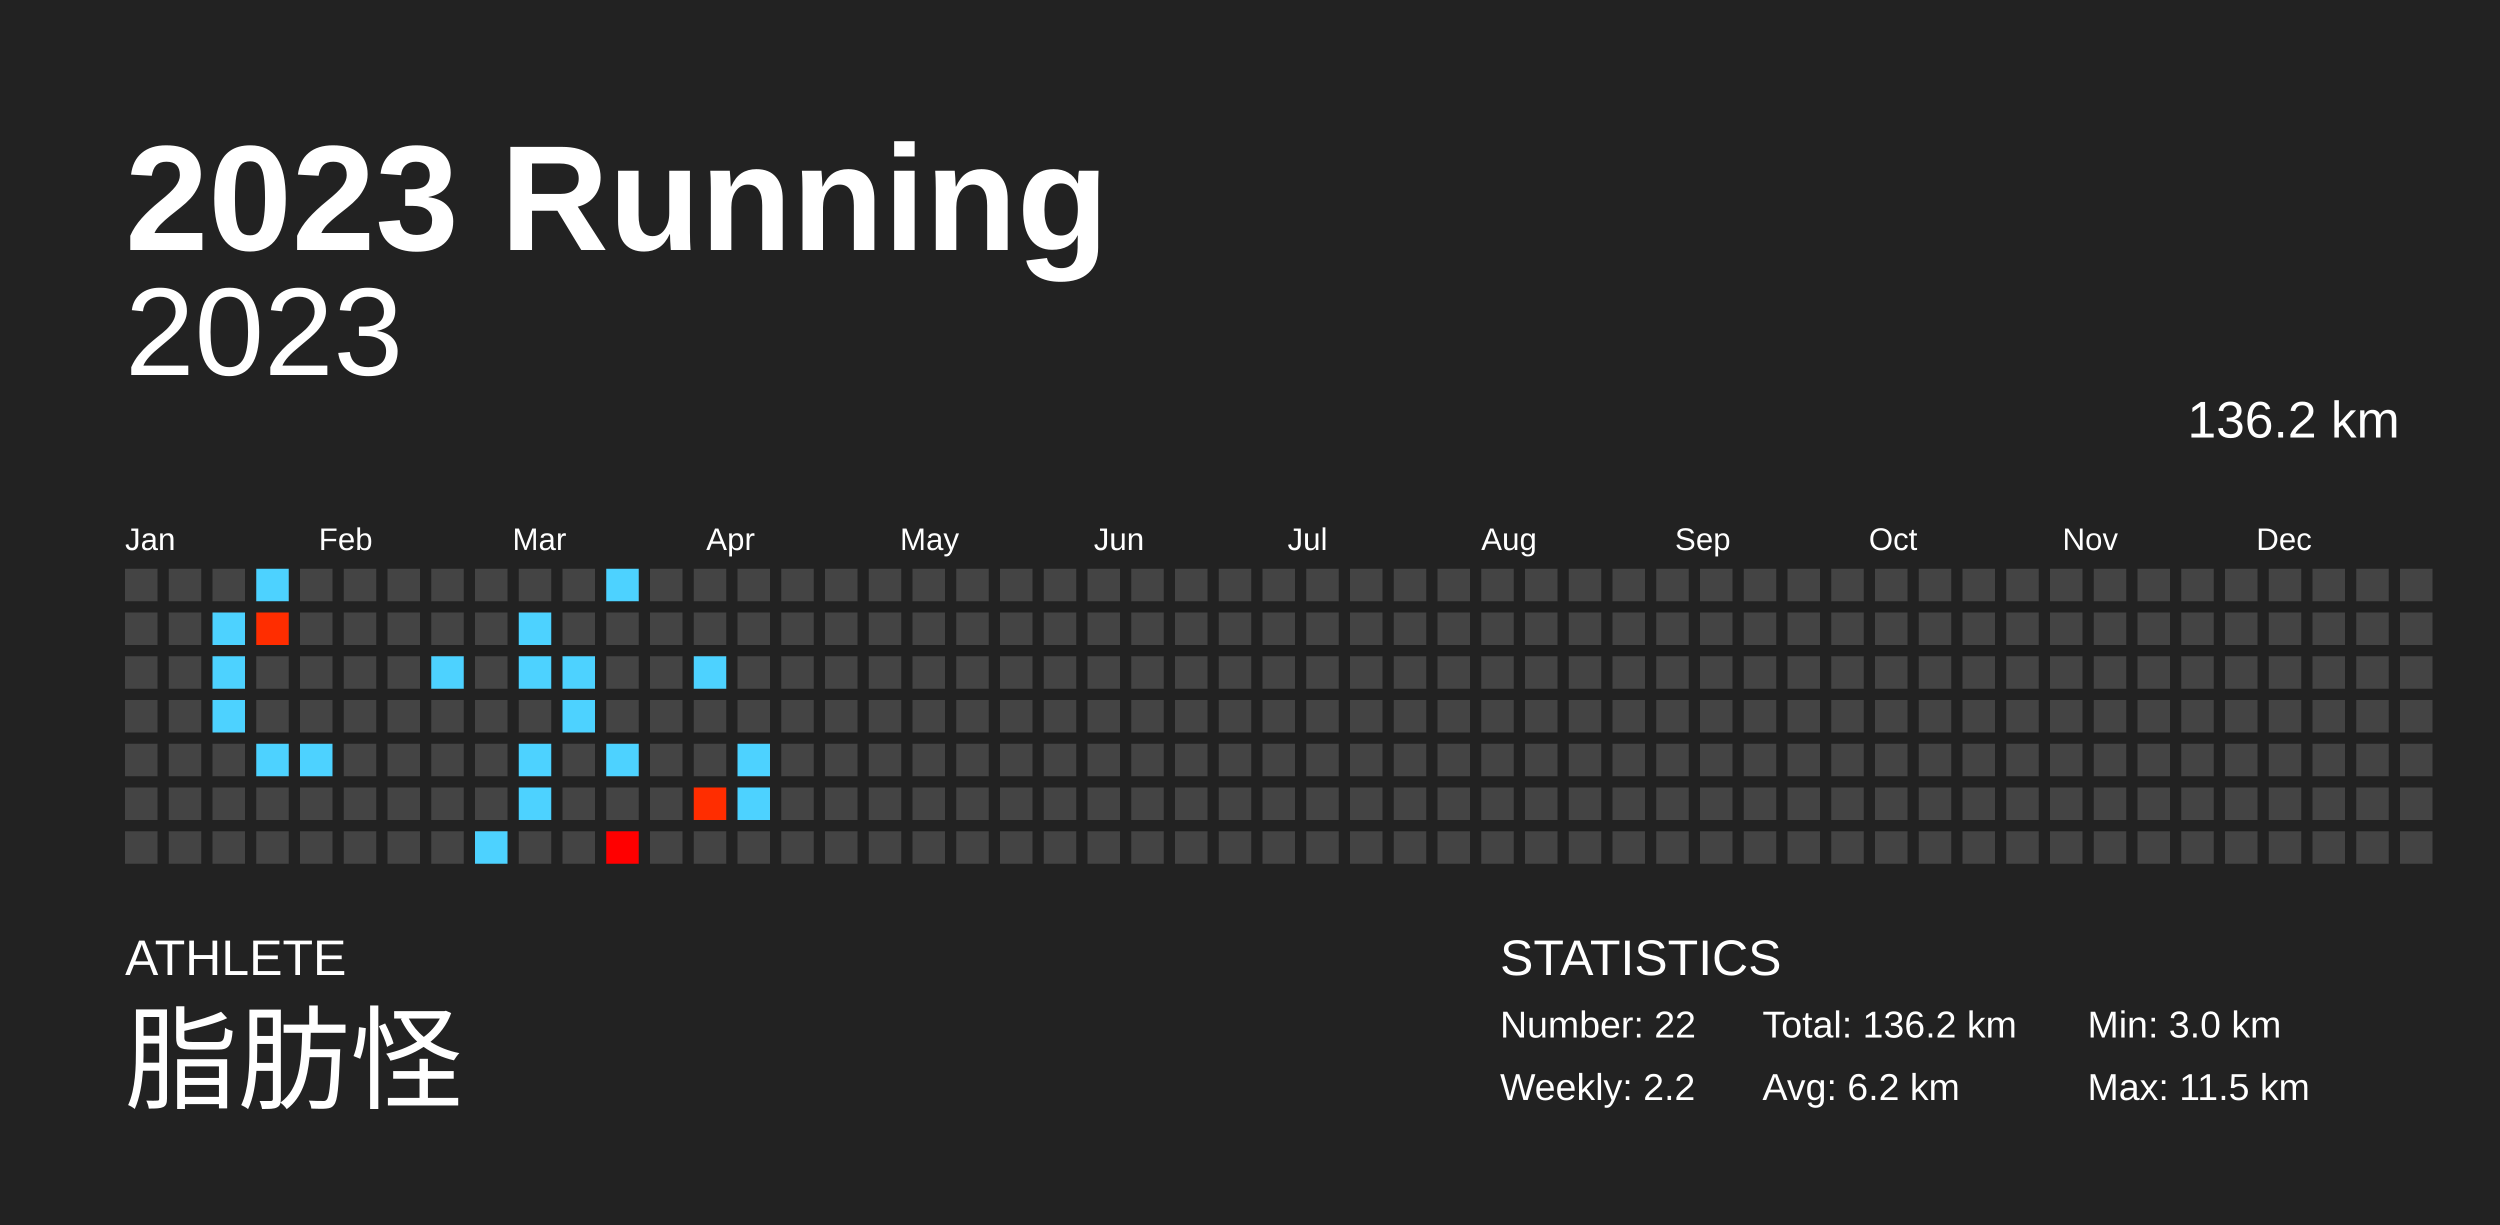
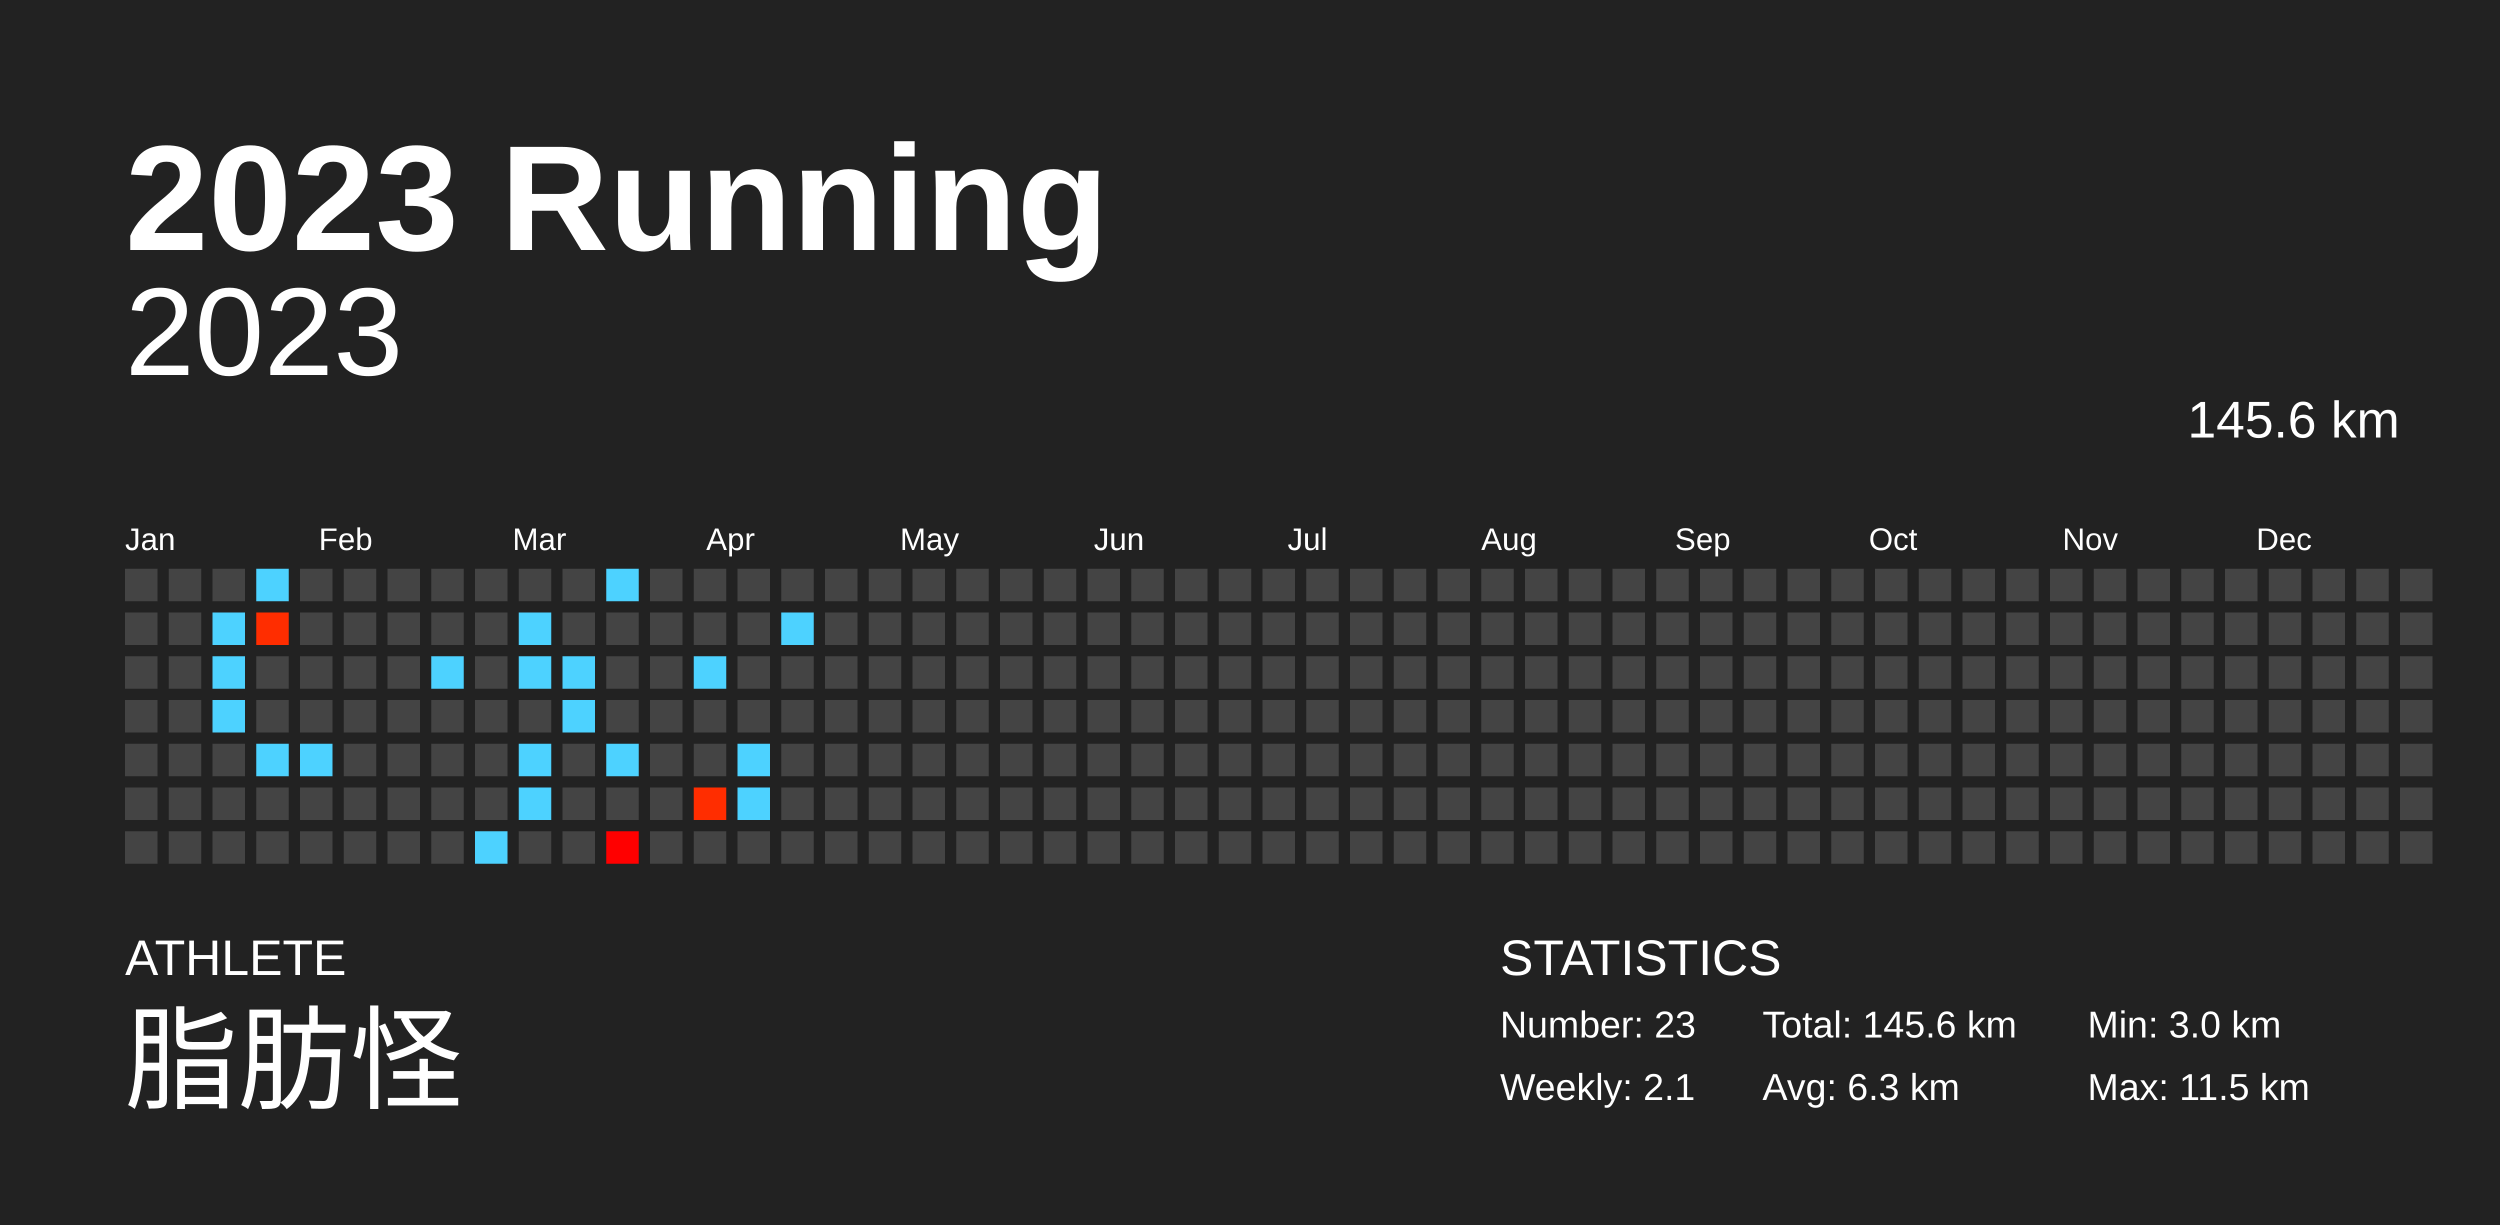
<svg xmlns="http://www.w3.org/2000/svg" baseProfile="full" height="98mm" version="1.1" viewBox="0,0,200,98" width="200mm">
  <defs />
  <rect fill="#222222" height="98" width="200" x="0" y="0" />
  <text fill="#FFFFFF" style="font-size:12px; font-family:Arial; font-weight:bold;" x="10" y="20">2023 Running</text>
  <text fill="#FFFFFF" style="font-size:4px; font-family:Arial" x="10" y="78">ATHLETE</text>
  <text fill="#FFFFFF" style="font-size:9px; font-family:Arial" x="10" y="88">脂肪怪</text>
  <text fill="#FFFFFF" style="font-size:4px; font-family:Arial" x="120" y="78">STATISTICS</text>
-   <text fill="#FFFFFF" style="font-size:3px; font-family:Arial" x="120" y="83">Number: 22</text>
-   <text fill="#FFFFFF" style="font-size:3px; font-family:Arial" x="120" y="88">Weekly: 2.2</text>
-   <text fill="#FFFFFF" style="font-size:3px; font-family:Arial" x="141" y="83">Total: 136.2 km</text>
-   <text fill="#FFFFFF" style="font-size:3px; font-family:Arial" x="141" y="88">Avg: 6.2 km</text>
+   <text fill="#FFFFFF" style="font-size:3px; font-family:Arial" x="120" y="83">Number: 23</text>
+   <text fill="#FFFFFF" style="font-size:3px; font-family:Arial" x="120" y="88">Weekly: 2.1</text>
+   <text fill="#FFFFFF" style="font-size:3px; font-family:Arial" x="141" y="83">Total: 145.6 km</text>
+   <text fill="#FFFFFF" style="font-size:3px; font-family:Arial" x="141" y="88">Avg: 6.3 km</text>
  <text fill="#FFFFFF" style="font-size:3px; font-family:Arial" x="167" y="83">Min: 3.0 km</text>
  <text fill="#FFFFFF" style="font-size:3px; font-family:Arial" x="167" y="88">Max: 11.5 km</text>
  <text alignment-baseline="hanging" fill="#FFFFFF" style="font-size:10.0px; font-family:Arial;" x="10" y="30">2023</text>
-   <text alignment-baseline="hanging" fill="#FFFFFF" style="font-size:4.125px; font-family:Arial;" x="175" y="35">136.2 km</text>
+   <text alignment-baseline="hanging" fill="#FFFFFF" style="font-size:4.125px; font-family:Arial;" x="175" y="35">145.6 km</text>
  <text fill="#FFFFFF" style="font-size:2.5px; font-family:Arial" x="10.0" y="44">Jan</text>
  <text fill="#FFFFFF" style="font-size:2.5px; font-family:Arial" x="25.5" y="44">Feb</text>
  <text fill="#FFFFFF" style="font-size:2.5px; font-family:Arial" x="41.0" y="44">Mar</text>
  <text fill="#FFFFFF" style="font-size:2.5px; font-family:Arial" x="56.5" y="44">Apr</text>
  <text fill="#FFFFFF" style="font-size:2.5px; font-family:Arial" x="72.0" y="44">May</text>
  <text fill="#FFFFFF" style="font-size:2.5px; font-family:Arial" x="87.5" y="44">Jun</text>
  <text fill="#FFFFFF" style="font-size:2.5px; font-family:Arial" x="103.0" y="44">Jul</text>
  <text fill="#FFFFFF" style="font-size:2.5px; font-family:Arial" x="118.5" y="44">Aug</text>
  <text fill="#FFFFFF" style="font-size:2.5px; font-family:Arial" x="134.0" y="44">Sep</text>
  <text fill="#FFFFFF" style="font-size:2.5px; font-family:Arial" x="149.5" y="44">Oct</text>
  <text fill="#FFFFFF" style="font-size:2.5px; font-family:Arial" x="165.0" y="44">Nov</text>
  <text fill="#FFFFFF" style="font-size:2.5px; font-family:Arial" x="180.5" y="44">Dec</text>
  <rect fill="#444444" height="2.6" width="2.6" x="10.0" y="45.5" />
  <rect fill="#444444" height="2.6" width="2.6" x="10.0" y="49.0" />
  <rect fill="#444444" height="2.6" width="2.6" x="10.0" y="52.5" />
  <rect fill="#444444" height="2.6" width="2.6" x="10.0" y="56.0" />
  <rect fill="#444444" height="2.6" width="2.6" x="10.0" y="59.5" />
  <rect fill="#444444" height="2.6" width="2.6" x="10.0" y="63.0" />
  <rect fill="#444444" height="2.6" width="2.6" x="10.0" y="66.5" />
  <rect fill="#444444" height="2.6" width="2.6" x="13.5" y="45.5" />
  <rect fill="#444444" height="2.6" width="2.6" x="13.5" y="49.0" />
  <rect fill="#444444" height="2.6" width="2.6" x="13.5" y="52.5" />
  <rect fill="#444444" height="2.6" width="2.6" x="13.5" y="56.0" />
  <rect fill="#444444" height="2.6" width="2.6" x="13.5" y="59.5" />
  <rect fill="#444444" height="2.6" width="2.6" x="13.5" y="63.0" />
  <rect fill="#444444" height="2.6" width="2.6" x="13.5" y="66.5" />
  <rect fill="#444444" height="2.6" width="2.6" x="17.0" y="45.5" />
  <rect fill="#4dd2ff" height="2.6" width="2.6" x="17.0" y="49.0" />
  <rect fill="#4dd2ff" height="2.6" width="2.6" x="17.0" y="52.5" />
  <rect fill="#4dd2ff" height="2.6" width="2.6" x="17.0" y="56.0" />
  <rect fill="#444444" height="2.6" width="2.6" x="17.0" y="59.5" />
  <rect fill="#444444" height="2.6" width="2.6" x="17.0" y="63.0" />
  <rect fill="#444444" height="2.6" width="2.6" x="17.0" y="66.5" />
  <rect fill="#4dd2ff" height="2.6" width="2.6" x="20.5" y="45.5" />
  <rect fill="#ff2d00" height="2.6" width="2.6" x="20.5" y="49.0" />
  <rect fill="#444444" height="2.6" width="2.6" x="20.5" y="52.5" />
  <rect fill="#444444" height="2.6" width="2.6" x="20.5" y="56.0" />
  <rect fill="#4dd2ff" height="2.6" width="2.6" x="20.5" y="59.5" />
  <rect fill="#444444" height="2.6" width="2.6" x="20.5" y="63.0" />
  <rect fill="#444444" height="2.6" width="2.6" x="20.5" y="66.5" />
  <rect fill="#444444" height="2.6" width="2.6" x="24.0" y="45.5" />
  <rect fill="#444444" height="2.6" width="2.6" x="24.0" y="49.0" />
  <rect fill="#444444" height="2.6" width="2.6" x="24.0" y="52.5" />
  <rect fill="#444444" height="2.6" width="2.6" x="24.0" y="56.0" />
  <rect fill="#4dd2ff" height="2.6" width="2.6" x="24.0" y="59.5" />
  <rect fill="#444444" height="2.6" width="2.6" x="24.0" y="63.0" />
  <rect fill="#444444" height="2.6" width="2.6" x="24.0" y="66.5" />
  <rect fill="#444444" height="2.6" width="2.6" x="27.5" y="45.5" />
  <rect fill="#444444" height="2.6" width="2.6" x="27.5" y="49.0" />
  <rect fill="#444444" height="2.6" width="2.6" x="27.5" y="52.5" />
  <rect fill="#444444" height="2.6" width="2.6" x="27.5" y="56.0" />
  <rect fill="#444444" height="2.6" width="2.6" x="27.5" y="59.5" />
  <rect fill="#444444" height="2.6" width="2.6" x="27.5" y="63.0" />
  <rect fill="#444444" height="2.6" width="2.6" x="27.5" y="66.5" />
  <rect fill="#444444" height="2.6" width="2.6" x="31.0" y="45.5" />
  <rect fill="#444444" height="2.6" width="2.6" x="31.0" y="49.0" />
  <rect fill="#444444" height="2.6" width="2.6" x="31.0" y="52.5" />
  <rect fill="#444444" height="2.6" width="2.6" x="31.0" y="56.0" />
  <rect fill="#444444" height="2.6" width="2.6" x="31.0" y="59.5" />
  <rect fill="#444444" height="2.6" width="2.6" x="31.0" y="63.0" />
  <rect fill="#444444" height="2.6" width="2.6" x="31.0" y="66.5" />
  <rect fill="#444444" height="2.6" width="2.6" x="34.5" y="45.5" />
  <rect fill="#444444" height="2.6" width="2.6" x="34.5" y="49.0" />
  <rect fill="#4dd2ff" height="2.6" width="2.6" x="34.5" y="52.5" />
  <rect fill="#444444" height="2.6" width="2.6" x="34.5" y="56.0" />
  <rect fill="#444444" height="2.6" width="2.6" x="34.5" y="59.5" />
  <rect fill="#444444" height="2.6" width="2.6" x="34.5" y="63.0" />
  <rect fill="#444444" height="2.6" width="2.6" x="34.5" y="66.5" />
  <rect fill="#444444" height="2.6" width="2.6" x="38.0" y="45.5" />
  <rect fill="#444444" height="2.6" width="2.6" x="38.0" y="49.0" />
  <rect fill="#444444" height="2.6" width="2.6" x="38.0" y="52.5" />
  <rect fill="#444444" height="2.6" width="2.6" x="38.0" y="56.0" />
  <rect fill="#444444" height="2.6" width="2.6" x="38.0" y="59.5" />
  <rect fill="#444444" height="2.6" width="2.6" x="38.0" y="63.0" />
  <rect fill="#4dd2ff" height="2.6" width="2.6" x="38.0" y="66.5" />
  <rect fill="#444444" height="2.6" width="2.6" x="41.5" y="45.5" />
  <rect fill="#4dd2ff" height="2.6" width="2.6" x="41.5" y="49.0" />
  <rect fill="#4dd2ff" height="2.6" width="2.6" x="41.5" y="52.5" />
  <rect fill="#444444" height="2.6" width="2.6" x="41.5" y="56.0" />
  <rect fill="#4dd2ff" height="2.6" width="2.6" x="41.5" y="59.5" />
  <rect fill="#4dd2ff" height="2.6" width="2.6" x="41.5" y="63.0" />
  <rect fill="#444444" height="2.6" width="2.6" x="41.5" y="66.5" />
  <rect fill="#444444" height="2.6" width="2.6" x="45.0" y="45.5" />
  <rect fill="#444444" height="2.6" width="2.6" x="45.0" y="49.0" />
  <rect fill="#4dd2ff" height="2.6" width="2.6" x="45.0" y="52.5" />
  <rect fill="#4dd2ff" height="2.6" width="2.6" x="45.0" y="56.0" />
  <rect fill="#444444" height="2.6" width="2.6" x="45.0" y="59.5" />
  <rect fill="#444444" height="2.6" width="2.6" x="45.0" y="63.0" />
  <rect fill="#444444" height="2.6" width="2.6" x="45.0" y="66.5" />
  <rect fill="#4dd2ff" height="2.6" width="2.6" x="48.5" y="45.5" />
  <rect fill="#444444" height="2.6" width="2.6" x="48.5" y="49.0" />
  <rect fill="#444444" height="2.6" width="2.6" x="48.5" y="52.5" />
  <rect fill="#444444" height="2.6" width="2.6" x="48.5" y="56.0" />
  <rect fill="#4dd2ff" height="2.6" width="2.6" x="48.5" y="59.5" />
  <rect fill="#444444" height="2.6" width="2.6" x="48.5" y="63.0" />
  <rect fill="#ff0000" height="2.6" width="2.6" x="48.5" y="66.5" />
  <rect fill="#444444" height="2.6" width="2.6" x="52.0" y="45.5" />
  <rect fill="#444444" height="2.6" width="2.6" x="52.0" y="49.0" />
  <rect fill="#444444" height="2.6" width="2.6" x="52.0" y="52.5" />
  <rect fill="#444444" height="2.6" width="2.6" x="52.0" y="56.0" />
  <rect fill="#444444" height="2.6" width="2.6" x="52.0" y="59.5" />
  <rect fill="#444444" height="2.6" width="2.6" x="52.0" y="63.0" />
  <rect fill="#444444" height="2.6" width="2.6" x="52.0" y="66.5" />
  <rect fill="#444444" height="2.6" width="2.6" x="55.5" y="45.5" />
  <rect fill="#444444" height="2.6" width="2.6" x="55.5" y="49.0" />
  <rect fill="#4dd2ff" height="2.6" width="2.6" x="55.5" y="52.5" />
  <rect fill="#444444" height="2.6" width="2.6" x="55.5" y="56.0" />
  <rect fill="#444444" height="2.6" width="2.6" x="55.5" y="59.5" />
  <rect fill="#ff2d00" height="2.6" width="2.6" x="55.5" y="63.0" />
  <rect fill="#444444" height="2.6" width="2.6" x="55.5" y="66.5" />
  <rect fill="#444444" height="2.6" width="2.6" x="59.0" y="45.5" />
  <rect fill="#444444" height="2.6" width="2.6" x="59.0" y="49.0" />
  <rect fill="#444444" height="2.6" width="2.6" x="59.0" y="52.5" />
  <rect fill="#444444" height="2.6" width="2.6" x="59.0" y="56.0" />
  <rect fill="#4dd2ff" height="2.6" width="2.6" x="59.0" y="59.5" />
  <rect fill="#4dd2ff" height="2.6" width="2.6" x="59.0" y="63.0" />
  <rect fill="#444444" height="2.6" width="2.6" x="59.0" y="66.5" />
  <rect fill="#444444" height="2.6" width="2.6" x="62.5" y="45.5" />
-   <rect fill="#444444" height="2.6" width="2.6" x="62.5" y="49.0" />
+   <rect fill="#4dd2ff" height="2.6" width="2.6" x="62.5" y="49.0" />
  <rect fill="#444444" height="2.6" width="2.6" x="62.5" y="52.5" />
  <rect fill="#444444" height="2.6" width="2.6" x="62.5" y="56.0" />
  <rect fill="#444444" height="2.6" width="2.6" x="62.5" y="59.5" />
  <rect fill="#444444" height="2.6" width="2.6" x="62.5" y="63.0" />
  <rect fill="#444444" height="2.6" width="2.6" x="62.5" y="66.5" />
  <rect fill="#444444" height="2.6" width="2.6" x="66.0" y="45.5" />
  <rect fill="#444444" height="2.6" width="2.6" x="66.0" y="49.0" />
  <rect fill="#444444" height="2.6" width="2.6" x="66.0" y="52.5" />
  <rect fill="#444444" height="2.6" width="2.6" x="66.0" y="56.0" />
  <rect fill="#444444" height="2.6" width="2.6" x="66.0" y="59.5" />
  <rect fill="#444444" height="2.6" width="2.6" x="66.0" y="63.0" />
  <rect fill="#444444" height="2.6" width="2.6" x="66.0" y="66.5" />
  <rect fill="#444444" height="2.6" width="2.6" x="69.5" y="45.5" />
  <rect fill="#444444" height="2.6" width="2.6" x="69.5" y="49.0" />
  <rect fill="#444444" height="2.6" width="2.6" x="69.5" y="52.5" />
  <rect fill="#444444" height="2.6" width="2.6" x="69.5" y="56.0" />
  <rect fill="#444444" height="2.6" width="2.6" x="69.5" y="59.5" />
  <rect fill="#444444" height="2.6" width="2.6" x="69.5" y="63.0" />
  <rect fill="#444444" height="2.6" width="2.6" x="69.5" y="66.5" />
  <rect fill="#444444" height="2.6" width="2.6" x="73.0" y="45.5" />
  <rect fill="#444444" height="2.6" width="2.6" x="73.0" y="49.0" />
  <rect fill="#444444" height="2.6" width="2.6" x="73.0" y="52.5" />
  <rect fill="#444444" height="2.6" width="2.6" x="73.0" y="56.0" />
  <rect fill="#444444" height="2.6" width="2.6" x="73.0" y="59.5" />
  <rect fill="#444444" height="2.6" width="2.6" x="73.0" y="63.0" />
  <rect fill="#444444" height="2.6" width="2.6" x="73.0" y="66.5" />
  <rect fill="#444444" height="2.6" width="2.6" x="76.5" y="45.5" />
  <rect fill="#444444" height="2.6" width="2.6" x="76.5" y="49.0" />
  <rect fill="#444444" height="2.6" width="2.6" x="76.5" y="52.5" />
  <rect fill="#444444" height="2.6" width="2.6" x="76.5" y="56.0" />
  <rect fill="#444444" height="2.6" width="2.6" x="76.5" y="59.5" />
  <rect fill="#444444" height="2.6" width="2.6" x="76.5" y="63.0" />
  <rect fill="#444444" height="2.6" width="2.6" x="76.5" y="66.5" />
  <rect fill="#444444" height="2.6" width="2.6" x="80.0" y="45.5" />
  <rect fill="#444444" height="2.6" width="2.6" x="80.0" y="49.0" />
  <rect fill="#444444" height="2.6" width="2.6" x="80.0" y="52.5" />
  <rect fill="#444444" height="2.6" width="2.6" x="80.0" y="56.0" />
  <rect fill="#444444" height="2.6" width="2.6" x="80.0" y="59.5" />
  <rect fill="#444444" height="2.6" width="2.6" x="80.0" y="63.0" />
  <rect fill="#444444" height="2.6" width="2.6" x="80.0" y="66.5" />
  <rect fill="#444444" height="2.6" width="2.6" x="83.5" y="45.5" />
  <rect fill="#444444" height="2.6" width="2.6" x="83.5" y="49.0" />
  <rect fill="#444444" height="2.6" width="2.6" x="83.5" y="52.5" />
  <rect fill="#444444" height="2.6" width="2.6" x="83.5" y="56.0" />
  <rect fill="#444444" height="2.6" width="2.6" x="83.5" y="59.5" />
  <rect fill="#444444" height="2.6" width="2.6" x="83.5" y="63.0" />
  <rect fill="#444444" height="2.6" width="2.6" x="83.5" y="66.5" />
  <rect fill="#444444" height="2.6" width="2.6" x="87.0" y="45.5" />
  <rect fill="#444444" height="2.6" width="2.6" x="87.0" y="49.0" />
  <rect fill="#444444" height="2.6" width="2.6" x="87.0" y="52.5" />
  <rect fill="#444444" height="2.6" width="2.6" x="87.0" y="56.0" />
  <rect fill="#444444" height="2.6" width="2.6" x="87.0" y="59.5" />
  <rect fill="#444444" height="2.6" width="2.6" x="87.0" y="63.0" />
  <rect fill="#444444" height="2.6" width="2.6" x="87.0" y="66.5" />
  <rect fill="#444444" height="2.6" width="2.6" x="90.5" y="45.5" />
  <rect fill="#444444" height="2.6" width="2.6" x="90.5" y="49.0" />
  <rect fill="#444444" height="2.6" width="2.6" x="90.5" y="52.5" />
  <rect fill="#444444" height="2.6" width="2.6" x="90.5" y="56.0" />
  <rect fill="#444444" height="2.6" width="2.6" x="90.5" y="59.5" />
  <rect fill="#444444" height="2.6" width="2.6" x="90.5" y="63.0" />
  <rect fill="#444444" height="2.6" width="2.6" x="90.5" y="66.5" />
  <rect fill="#444444" height="2.6" width="2.6" x="94.0" y="45.5" />
  <rect fill="#444444" height="2.6" width="2.6" x="94.0" y="49.0" />
  <rect fill="#444444" height="2.6" width="2.6" x="94.0" y="52.5" />
  <rect fill="#444444" height="2.6" width="2.6" x="94.0" y="56.0" />
  <rect fill="#444444" height="2.6" width="2.6" x="94.0" y="59.5" />
  <rect fill="#444444" height="2.6" width="2.6" x="94.0" y="63.0" />
  <rect fill="#444444" height="2.6" width="2.6" x="94.0" y="66.5" />
  <rect fill="#444444" height="2.6" width="2.6" x="97.5" y="45.5" />
  <rect fill="#444444" height="2.6" width="2.6" x="97.5" y="49.0" />
  <rect fill="#444444" height="2.6" width="2.6" x="97.5" y="52.5" />
  <rect fill="#444444" height="2.6" width="2.6" x="97.5" y="56.0" />
  <rect fill="#444444" height="2.6" width="2.6" x="97.5" y="59.5" />
  <rect fill="#444444" height="2.6" width="2.6" x="97.5" y="63.0" />
  <rect fill="#444444" height="2.6" width="2.6" x="97.5" y="66.5" />
  <rect fill="#444444" height="2.6" width="2.6" x="101.0" y="45.5" />
  <rect fill="#444444" height="2.6" width="2.6" x="101.0" y="49.0" />
  <rect fill="#444444" height="2.6" width="2.6" x="101.0" y="52.5" />
  <rect fill="#444444" height="2.6" width="2.6" x="101.0" y="56.0" />
  <rect fill="#444444" height="2.6" width="2.6" x="101.0" y="59.5" />
  <rect fill="#444444" height="2.6" width="2.6" x="101.0" y="63.0" />
  <rect fill="#444444" height="2.6" width="2.6" x="101.0" y="66.5" />
  <rect fill="#444444" height="2.6" width="2.6" x="104.5" y="45.5" />
  <rect fill="#444444" height="2.6" width="2.6" x="104.5" y="49.0" />
  <rect fill="#444444" height="2.6" width="2.6" x="104.5" y="52.5" />
  <rect fill="#444444" height="2.6" width="2.6" x="104.5" y="56.0" />
  <rect fill="#444444" height="2.6" width="2.6" x="104.5" y="59.5" />
  <rect fill="#444444" height="2.6" width="2.6" x="104.5" y="63.0" />
  <rect fill="#444444" height="2.6" width="2.6" x="104.5" y="66.5" />
  <rect fill="#444444" height="2.6" width="2.6" x="108.0" y="45.5" />
  <rect fill="#444444" height="2.6" width="2.6" x="108.0" y="49.0" />
  <rect fill="#444444" height="2.6" width="2.6" x="108.0" y="52.5" />
  <rect fill="#444444" height="2.6" width="2.6" x="108.0" y="56.0" />
  <rect fill="#444444" height="2.6" width="2.6" x="108.0" y="59.5" />
  <rect fill="#444444" height="2.6" width="2.6" x="108.0" y="63.0" />
  <rect fill="#444444" height="2.6" width="2.6" x="108.0" y="66.5" />
  <rect fill="#444444" height="2.6" width="2.6" x="111.5" y="45.5" />
  <rect fill="#444444" height="2.6" width="2.6" x="111.5" y="49.0" />
  <rect fill="#444444" height="2.6" width="2.6" x="111.5" y="52.5" />
  <rect fill="#444444" height="2.6" width="2.6" x="111.5" y="56.0" />
  <rect fill="#444444" height="2.6" width="2.6" x="111.5" y="59.5" />
  <rect fill="#444444" height="2.6" width="2.6" x="111.5" y="63.0" />
  <rect fill="#444444" height="2.6" width="2.6" x="111.5" y="66.5" />
  <rect fill="#444444" height="2.6" width="2.6" x="115.0" y="45.5" />
  <rect fill="#444444" height="2.6" width="2.6" x="115.0" y="49.0" />
  <rect fill="#444444" height="2.6" width="2.6" x="115.0" y="52.5" />
  <rect fill="#444444" height="2.6" width="2.6" x="115.0" y="56.0" />
  <rect fill="#444444" height="2.6" width="2.6" x="115.0" y="59.5" />
  <rect fill="#444444" height="2.6" width="2.6" x="115.0" y="63.0" />
  <rect fill="#444444" height="2.6" width="2.6" x="115.0" y="66.5" />
  <rect fill="#444444" height="2.6" width="2.6" x="118.5" y="45.5" />
  <rect fill="#444444" height="2.6" width="2.6" x="118.5" y="49.0" />
  <rect fill="#444444" height="2.6" width="2.6" x="118.5" y="52.5" />
  <rect fill="#444444" height="2.6" width="2.6" x="118.5" y="56.0" />
  <rect fill="#444444" height="2.6" width="2.6" x="118.5" y="59.5" />
  <rect fill="#444444" height="2.6" width="2.6" x="118.5" y="63.0" />
  <rect fill="#444444" height="2.6" width="2.6" x="118.5" y="66.5" />
  <rect fill="#444444" height="2.6" width="2.6" x="122.0" y="45.5" />
  <rect fill="#444444" height="2.6" width="2.6" x="122.0" y="49.0" />
  <rect fill="#444444" height="2.6" width="2.6" x="122.0" y="52.5" />
  <rect fill="#444444" height="2.6" width="2.6" x="122.0" y="56.0" />
  <rect fill="#444444" height="2.6" width="2.6" x="122.0" y="59.5" />
  <rect fill="#444444" height="2.6" width="2.6" x="122.0" y="63.0" />
  <rect fill="#444444" height="2.6" width="2.6" x="122.0" y="66.5" />
  <rect fill="#444444" height="2.6" width="2.6" x="125.5" y="45.5" />
  <rect fill="#444444" height="2.6" width="2.6" x="125.5" y="49.0" />
  <rect fill="#444444" height="2.6" width="2.6" x="125.5" y="52.5" />
  <rect fill="#444444" height="2.6" width="2.6" x="125.5" y="56.0" />
  <rect fill="#444444" height="2.6" width="2.6" x="125.5" y="59.5" />
  <rect fill="#444444" height="2.6" width="2.6" x="125.5" y="63.0" />
  <rect fill="#444444" height="2.6" width="2.6" x="125.5" y="66.5" />
  <rect fill="#444444" height="2.6" width="2.6" x="129.0" y="45.5" />
  <rect fill="#444444" height="2.6" width="2.6" x="129.0" y="49.0" />
  <rect fill="#444444" height="2.6" width="2.6" x="129.0" y="52.5" />
  <rect fill="#444444" height="2.6" width="2.6" x="129.0" y="56.0" />
  <rect fill="#444444" height="2.6" width="2.6" x="129.0" y="59.5" />
  <rect fill="#444444" height="2.6" width="2.6" x="129.0" y="63.0" />
  <rect fill="#444444" height="2.6" width="2.6" x="129.0" y="66.5" />
  <rect fill="#444444" height="2.6" width="2.6" x="132.5" y="45.5" />
  <rect fill="#444444" height="2.6" width="2.6" x="132.5" y="49.0" />
  <rect fill="#444444" height="2.6" width="2.6" x="132.5" y="52.5" />
  <rect fill="#444444" height="2.6" width="2.6" x="132.5" y="56.0" />
  <rect fill="#444444" height="2.6" width="2.6" x="132.5" y="59.5" />
  <rect fill="#444444" height="2.6" width="2.6" x="132.5" y="63.0" />
  <rect fill="#444444" height="2.6" width="2.6" x="132.5" y="66.5" />
  <rect fill="#444444" height="2.6" width="2.6" x="136.0" y="45.5" />
  <rect fill="#444444" height="2.6" width="2.6" x="136.0" y="49.0" />
  <rect fill="#444444" height="2.6" width="2.6" x="136.0" y="52.5" />
  <rect fill="#444444" height="2.6" width="2.6" x="136.0" y="56.0" />
  <rect fill="#444444" height="2.6" width="2.6" x="136.0" y="59.5" />
  <rect fill="#444444" height="2.6" width="2.6" x="136.0" y="63.0" />
  <rect fill="#444444" height="2.6" width="2.6" x="136.0" y="66.5" />
  <rect fill="#444444" height="2.6" width="2.6" x="139.5" y="45.5" />
  <rect fill="#444444" height="2.6" width="2.6" x="139.5" y="49.0" />
  <rect fill="#444444" height="2.6" width="2.6" x="139.5" y="52.5" />
  <rect fill="#444444" height="2.6" width="2.6" x="139.5" y="56.0" />
  <rect fill="#444444" height="2.6" width="2.6" x="139.5" y="59.5" />
  <rect fill="#444444" height="2.6" width="2.6" x="139.5" y="63.0" />
  <rect fill="#444444" height="2.6" width="2.6" x="139.5" y="66.5" />
  <rect fill="#444444" height="2.6" width="2.6" x="143.0" y="45.5" />
  <rect fill="#444444" height="2.6" width="2.6" x="143.0" y="49.0" />
  <rect fill="#444444" height="2.6" width="2.6" x="143.0" y="52.5" />
  <rect fill="#444444" height="2.6" width="2.6" x="143.0" y="56.0" />
  <rect fill="#444444" height="2.6" width="2.6" x="143.0" y="59.5" />
  <rect fill="#444444" height="2.6" width="2.6" x="143.0" y="63.0" />
  <rect fill="#444444" height="2.6" width="2.6" x="143.0" y="66.5" />
  <rect fill="#444444" height="2.6" width="2.6" x="146.5" y="45.5" />
  <rect fill="#444444" height="2.6" width="2.6" x="146.5" y="49.0" />
  <rect fill="#444444" height="2.6" width="2.6" x="146.5" y="52.5" />
  <rect fill="#444444" height="2.6" width="2.6" x="146.5" y="56.0" />
  <rect fill="#444444" height="2.6" width="2.6" x="146.5" y="59.5" />
  <rect fill="#444444" height="2.6" width="2.6" x="146.5" y="63.0" />
  <rect fill="#444444" height="2.6" width="2.6" x="146.5" y="66.5" />
  <rect fill="#444444" height="2.6" width="2.6" x="150.0" y="45.5" />
  <rect fill="#444444" height="2.6" width="2.6" x="150.0" y="49.0" />
  <rect fill="#444444" height="2.6" width="2.6" x="150.0" y="52.5" />
  <rect fill="#444444" height="2.6" width="2.6" x="150.0" y="56.0" />
  <rect fill="#444444" height="2.6" width="2.6" x="150.0" y="59.5" />
  <rect fill="#444444" height="2.6" width="2.6" x="150.0" y="63.0" />
  <rect fill="#444444" height="2.6" width="2.6" x="150.0" y="66.5" />
  <rect fill="#444444" height="2.6" width="2.6" x="153.5" y="45.5" />
  <rect fill="#444444" height="2.6" width="2.6" x="153.5" y="49.0" />
  <rect fill="#444444" height="2.6" width="2.6" x="153.5" y="52.5" />
  <rect fill="#444444" height="2.6" width="2.6" x="153.5" y="56.0" />
  <rect fill="#444444" height="2.6" width="2.6" x="153.5" y="59.5" />
  <rect fill="#444444" height="2.6" width="2.6" x="153.5" y="63.0" />
  <rect fill="#444444" height="2.6" width="2.6" x="153.5" y="66.5" />
  <rect fill="#444444" height="2.6" width="2.6" x="157.0" y="45.5" />
  <rect fill="#444444" height="2.6" width="2.6" x="157.0" y="49.0" />
  <rect fill="#444444" height="2.6" width="2.6" x="157.0" y="52.5" />
  <rect fill="#444444" height="2.6" width="2.6" x="157.0" y="56.0" />
  <rect fill="#444444" height="2.6" width="2.6" x="157.0" y="59.5" />
  <rect fill="#444444" height="2.6" width="2.6" x="157.0" y="63.0" />
  <rect fill="#444444" height="2.6" width="2.6" x="157.0" y="66.5" />
  <rect fill="#444444" height="2.6" width="2.6" x="160.5" y="45.5" />
  <rect fill="#444444" height="2.6" width="2.6" x="160.5" y="49.0" />
  <rect fill="#444444" height="2.6" width="2.6" x="160.5" y="52.5" />
  <rect fill="#444444" height="2.6" width="2.6" x="160.5" y="56.0" />
  <rect fill="#444444" height="2.6" width="2.6" x="160.5" y="59.5" />
  <rect fill="#444444" height="2.6" width="2.6" x="160.5" y="63.0" />
  <rect fill="#444444" height="2.6" width="2.6" x="160.5" y="66.5" />
  <rect fill="#444444" height="2.6" width="2.6" x="164.0" y="45.5" />
  <rect fill="#444444" height="2.6" width="2.6" x="164.0" y="49.0" />
  <rect fill="#444444" height="2.6" width="2.6" x="164.0" y="52.5" />
  <rect fill="#444444" height="2.6" width="2.6" x="164.0" y="56.0" />
  <rect fill="#444444" height="2.6" width="2.6" x="164.0" y="59.5" />
  <rect fill="#444444" height="2.6" width="2.6" x="164.0" y="63.0" />
  <rect fill="#444444" height="2.6" width="2.6" x="164.0" y="66.5" />
  <rect fill="#444444" height="2.6" width="2.6" x="167.5" y="45.5" />
  <rect fill="#444444" height="2.6" width="2.6" x="167.5" y="49.0" />
  <rect fill="#444444" height="2.6" width="2.6" x="167.5" y="52.5" />
  <rect fill="#444444" height="2.6" width="2.6" x="167.5" y="56.0" />
  <rect fill="#444444" height="2.6" width="2.6" x="167.5" y="59.5" />
  <rect fill="#444444" height="2.6" width="2.6" x="167.5" y="63.0" />
  <rect fill="#444444" height="2.6" width="2.6" x="167.5" y="66.5" />
  <rect fill="#444444" height="2.6" width="2.6" x="171.0" y="45.5" />
  <rect fill="#444444" height="2.6" width="2.6" x="171.0" y="49.0" />
  <rect fill="#444444" height="2.6" width="2.6" x="171.0" y="52.5" />
  <rect fill="#444444" height="2.6" width="2.6" x="171.0" y="56.0" />
  <rect fill="#444444" height="2.6" width="2.6" x="171.0" y="59.5" />
  <rect fill="#444444" height="2.6" width="2.6" x="171.0" y="63.0" />
  <rect fill="#444444" height="2.6" width="2.6" x="171.0" y="66.5" />
  <rect fill="#444444" height="2.6" width="2.6" x="174.5" y="45.5" />
  <rect fill="#444444" height="2.6" width="2.6" x="174.5" y="49.0" />
  <rect fill="#444444" height="2.6" width="2.6" x="174.5" y="52.5" />
  <rect fill="#444444" height="2.6" width="2.6" x="174.5" y="56.0" />
  <rect fill="#444444" height="2.6" width="2.6" x="174.5" y="59.5" />
  <rect fill="#444444" height="2.6" width="2.6" x="174.5" y="63.0" />
  <rect fill="#444444" height="2.6" width="2.6" x="174.5" y="66.5" />
  <rect fill="#444444" height="2.6" width="2.6" x="178.0" y="45.5" />
  <rect fill="#444444" height="2.6" width="2.6" x="178.0" y="49.0" />
  <rect fill="#444444" height="2.6" width="2.6" x="178.0" y="52.5" />
  <rect fill="#444444" height="2.6" width="2.6" x="178.0" y="56.0" />
  <rect fill="#444444" height="2.6" width="2.6" x="178.0" y="59.5" />
  <rect fill="#444444" height="2.6" width="2.6" x="178.0" y="63.0" />
  <rect fill="#444444" height="2.6" width="2.6" x="178.0" y="66.5" />
  <rect fill="#444444" height="2.6" width="2.6" x="181.5" y="45.5" />
  <rect fill="#444444" height="2.6" width="2.6" x="181.5" y="49.0" />
  <rect fill="#444444" height="2.6" width="2.6" x="181.5" y="52.5" />
  <rect fill="#444444" height="2.6" width="2.6" x="181.5" y="56.0" />
  <rect fill="#444444" height="2.6" width="2.6" x="181.5" y="59.5" />
  <rect fill="#444444" height="2.6" width="2.6" x="181.5" y="63.0" />
  <rect fill="#444444" height="2.6" width="2.6" x="181.5" y="66.5" />
  <rect fill="#444444" height="2.6" width="2.6" x="185.0" y="45.5" />
  <rect fill="#444444" height="2.6" width="2.6" x="185.0" y="49.0" />
  <rect fill="#444444" height="2.6" width="2.6" x="185.0" y="52.5" />
  <rect fill="#444444" height="2.6" width="2.6" x="185.0" y="56.0" />
  <rect fill="#444444" height="2.6" width="2.6" x="185.0" y="59.5" />
  <rect fill="#444444" height="2.6" width="2.6" x="185.0" y="63.0" />
  <rect fill="#444444" height="2.6" width="2.6" x="185.0" y="66.5" />
  <rect fill="#444444" height="2.6" width="2.6" x="188.5" y="45.5" />
  <rect fill="#444444" height="2.6" width="2.6" x="188.5" y="49.0" />
  <rect fill="#444444" height="2.6" width="2.6" x="188.5" y="52.5" />
  <rect fill="#444444" height="2.6" width="2.6" x="188.5" y="56.0" />
  <rect fill="#444444" height="2.6" width="2.6" x="188.5" y="59.5" />
  <rect fill="#444444" height="2.6" width="2.6" x="188.5" y="63.0" />
  <rect fill="#444444" height="2.6" width="2.6" x="188.5" y="66.5" />
  <rect fill="#444444" height="2.6" width="2.6" x="192.0" y="45.5" />
  <rect fill="#444444" height="2.6" width="2.6" x="192.0" y="49.0" />
  <rect fill="#444444" height="2.6" width="2.6" x="192.0" y="52.5" />
  <rect fill="#444444" height="2.6" width="2.6" x="192.0" y="56.0" />
  <rect fill="#444444" height="2.6" width="2.6" x="192.0" y="59.5" />
  <rect fill="#444444" height="2.6" width="2.6" x="192.0" y="63.0" />
  <rect fill="#444444" height="2.6" width="2.6" x="192.0" y="66.5" />
</svg>
